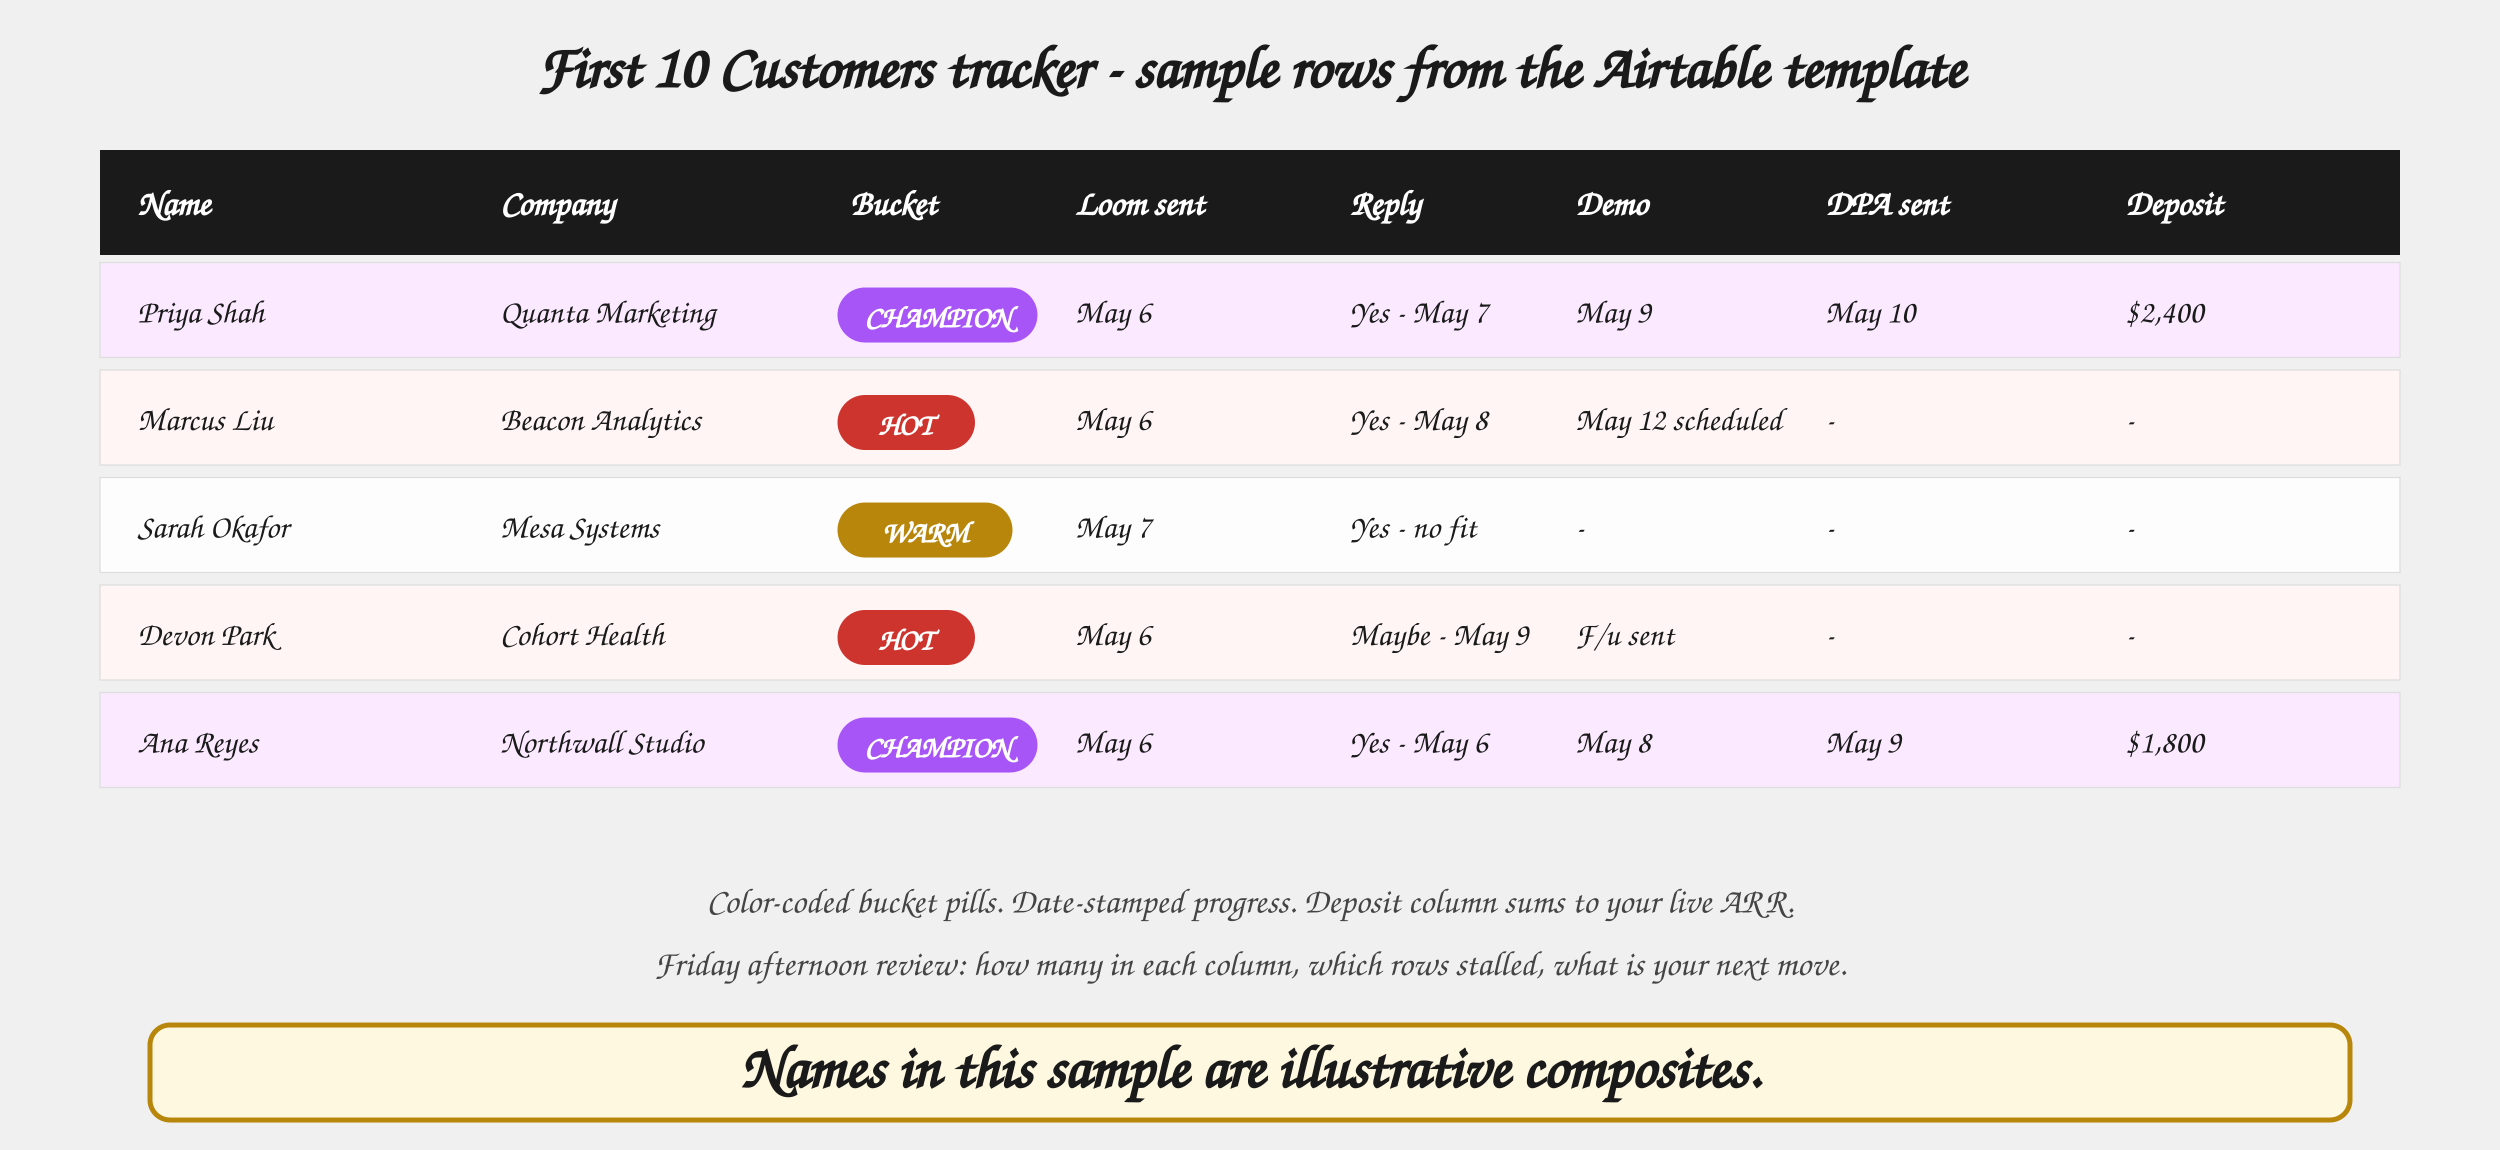
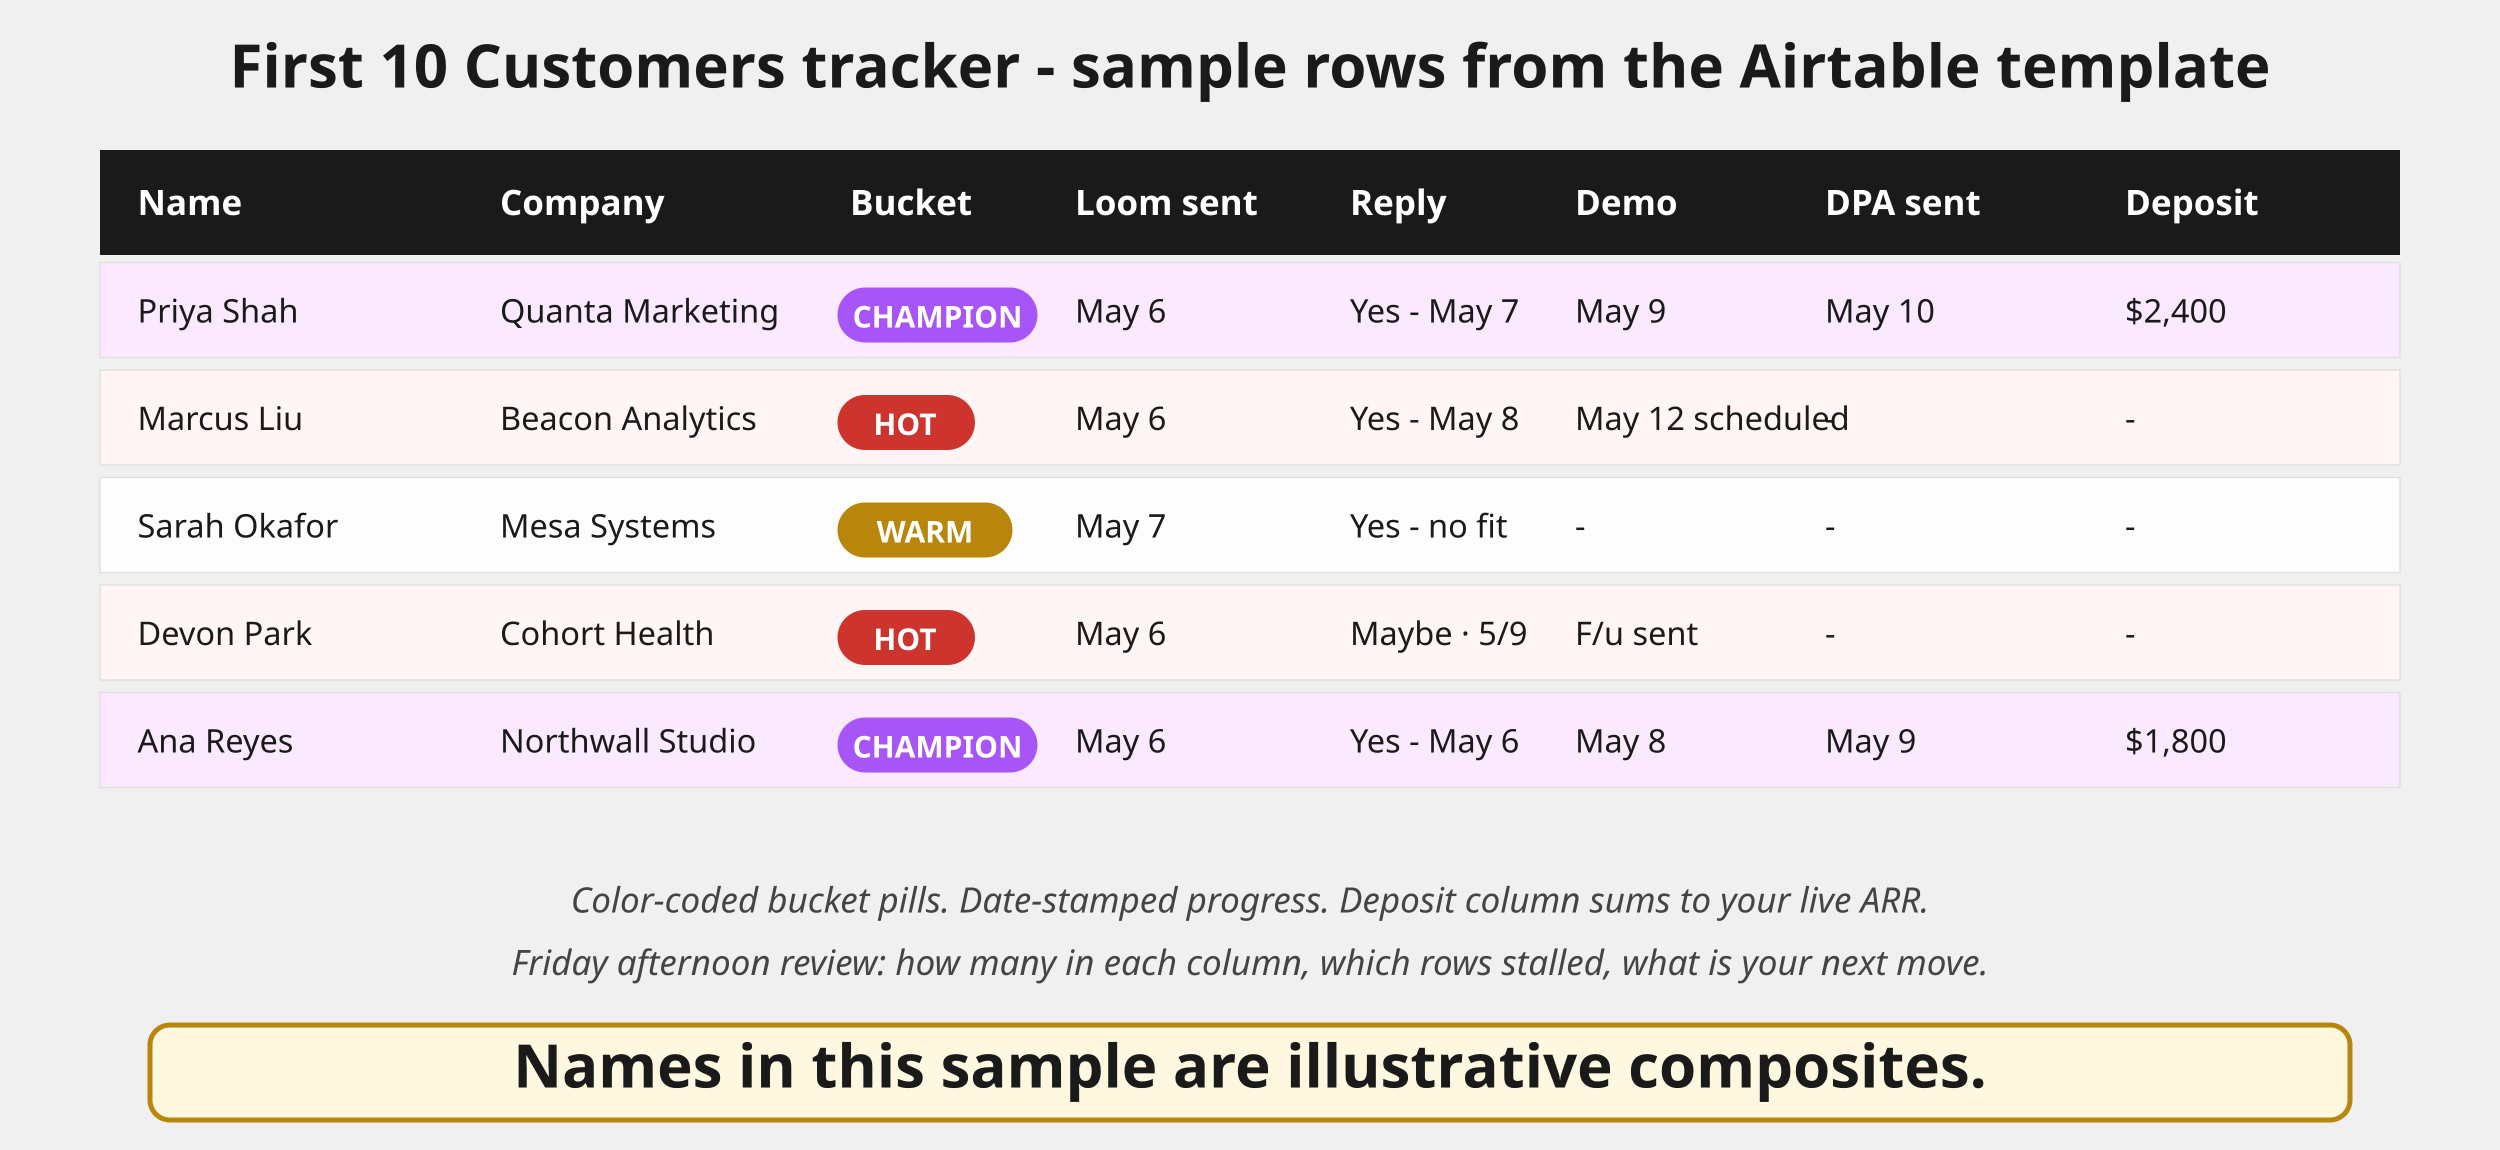
<svg xmlns="http://www.w3.org/2000/svg" viewBox="0 0 1000 460" role="img" aria-labelledby="kit-sample-title">
  <defs>
    <style>
-       .heading       { font-family: "Caveat", "Patrick Hand", cursive; font-size: 24px; fill: #1a1a1a; font-weight: 700; }
+       .heading       { font-family: "Caveat", "Patrick Hand", "Comic Sans MS", sans-serif; font-size: 24px; fill: #1a1a1a; font-weight: 700; }
      .header-row    { fill: #1a1a1a; }
-       .header-text   { font-family: "Caveat", "Patrick Hand", cursive; font-size: 14px; fill: #fff; font-weight: 700; }
-       .cell-text     { font-family: "Caveat", "Patrick Hand", cursive; font-size: 13px; fill: #1a1a1a; }
+       .header-text   { font-family: "Caveat", "Patrick Hand", "Comic Sans MS", sans-serif; font-size: 14px; fill: #fff; font-weight: 700; }
+       .cell-text     { font-family: "Caveat", "Patrick Hand", "Comic Sans MS", sans-serif; font-size: 13px; fill: #1a1a1a; }
      .pill-champion { fill: #a855f7; }
      .pill-hot      { fill: #cc342d; }
      .pill-warm     { fill: #b8860b; }
-       .pill-text     { font-family: "Caveat", "Patrick Hand", cursive; font-size: 12px; fill: #fff; font-weight: 700; }
+       .pill-text     { font-family: "Caveat", "Patrick Hand", "Comic Sans MS", sans-serif; font-size: 12px; fill: #fff; font-weight: 700; }
      .row-stripe-a  { fill: #fff5f5; stroke: #ddd; stroke-width: 0.5; }
      .row-stripe-b  { fill: #fdfdfd; stroke: #ddd; stroke-width: 0.5; }
      .row-stripe-c  { fill: #fbe9ff; stroke: #ddd; stroke-width: 0.5; }
-       .note          { font-family: "Caveat", "Patrick Hand", cursive; font-size: 14px; fill: #444; font-style: italic; }
+       .note          { font-family: "Caveat", "Patrick Hand", "Comic Sans MS", sans-serif; font-size: 14px; fill: #444; font-style: italic; }
    </style>
  </defs>
  <text x="500" y="35" class="heading" text-anchor="middle">First 10 Customers tracker - sample rows from the Airtable template</text>
  <rect x="40" y="60" width="920" height="42" class="header-row" />
  <text x="55" y="86" class="header-text">Name</text>
  <text x="200" y="86" class="header-text">Company</text>
  <text x="340" y="86" class="header-text">Bucket</text>
  <text x="430" y="86" class="header-text">Loom sent</text>
  <text x="540" y="86" class="header-text">Reply</text>
  <text x="630" y="86" class="header-text">Demo</text>
  <text x="730" y="86" class="header-text">DPA sent</text>
  <text x="850" y="86" class="header-text">Deposit</text>
  <rect x="40" y="105" width="920" height="38" class="row-stripe-c" />
  <text x="55" y="129" class="cell-text">Priya Shah</text>
  <text x="200" y="129" class="cell-text">Quanta Marketing</text>
  <rect x="335" y="115" width="80" height="22" rx="11" class="pill-champion" />
  <text x="375" y="131" class="pill-text" text-anchor="middle">CHAMPION</text>
  <text x="430" y="129" class="cell-text">May 6</text>
  <text x="540" y="129" class="cell-text">Yes - May 7</text>
  <text x="630" y="129" class="cell-text">May 9</text>
  <text x="730" y="129" class="cell-text">May 10</text>
  <text x="850" y="129" class="cell-text">$2,400</text>
  <rect x="40" y="148" width="920" height="38" class="row-stripe-a" />
  <text x="55" y="172" class="cell-text">Marcus Liu</text>
  <text x="200" y="172" class="cell-text">Beacon Analytics</text>
  <rect x="335" y="158" width="55" height="22" rx="11" class="pill-hot" />
  <text x="362" y="174" class="pill-text" text-anchor="middle">HOT</text>
  <text x="430" y="172" class="cell-text">May 6</text>
  <text x="540" y="172" class="cell-text">Yes - May 8</text>
  <text x="630" y="172" class="cell-text">May 12 scheduled</text>
  <text x="730" y="172" class="cell-text">-</text>
  <text x="850" y="172" class="cell-text">-</text>
  <rect x="40" y="191" width="920" height="38" class="row-stripe-b" />
  <text x="55" y="215" class="cell-text">Sarah Okafor</text>
  <text x="200" y="215" class="cell-text">Mesa Systems</text>
  <rect x="335" y="201" width="70" height="22" rx="11" class="pill-warm" />
  <text x="370" y="217" class="pill-text" text-anchor="middle">WARM</text>
  <text x="430" y="215" class="cell-text">May 7</text>
  <text x="540" y="215" class="cell-text">Yes - no fit</text>
  <text x="630" y="215" class="cell-text">-</text>
  <text x="730" y="215" class="cell-text">-</text>
  <text x="850" y="215" class="cell-text">-</text>
  <rect x="40" y="234" width="920" height="38" class="row-stripe-a" />
  <text x="55" y="258" class="cell-text">Devon Park</text>
  <text x="200" y="258" class="cell-text">Cohort Health</text>
  <rect x="335" y="244" width="55" height="22" rx="11" class="pill-hot" />
  <text x="362" y="260" class="pill-text" text-anchor="middle">HOT</text>
  <text x="430" y="258" class="cell-text">May 6</text>
-   <text x="540" y="258" class="cell-text">Maybe - May 9</text>
+   <text x="540" y="258" class="cell-text">Maybe · 5/9</text>
  <text x="630" y="258" class="cell-text">F/u sent</text>
  <text x="730" y="258" class="cell-text">-</text>
  <text x="850" y="258" class="cell-text">-</text>
  <rect x="40" y="277" width="920" height="38" class="row-stripe-c" />
  <text x="55" y="301" class="cell-text">Ana Reyes</text>
  <text x="200" y="301" class="cell-text">Northwall Studio</text>
  <rect x="335" y="287" width="80" height="22" rx="11" class="pill-champion" />
  <text x="375" y="303" class="pill-text" text-anchor="middle">CHAMPION</text>
  <text x="430" y="301" class="cell-text">May 6</text>
  <text x="540" y="301" class="cell-text">Yes - May 6</text>
  <text x="630" y="301" class="cell-text">May 8</text>
  <text x="730" y="301" class="cell-text">May 9</text>
  <text x="850" y="301" class="cell-text">$1,800</text>
  <text x="500" y="365" class="note" text-anchor="middle">Color-coded bucket pills. Date-stamped progress. Deposit column sums to your live ARR.</text>
  <text x="500" y="390" class="note" text-anchor="middle">Friday afternoon review: how many in each column, which rows stalled, what is your next move.</text>
  <rect x="60" y="410" width="880" height="38" rx="8" fill="#fff8e0" stroke="#b8860b" stroke-width="2" />
  <text x="500" y="435" class="heading" text-anchor="middle" font-size="18">Names in this sample are illustrative composites.</text>
</svg>
